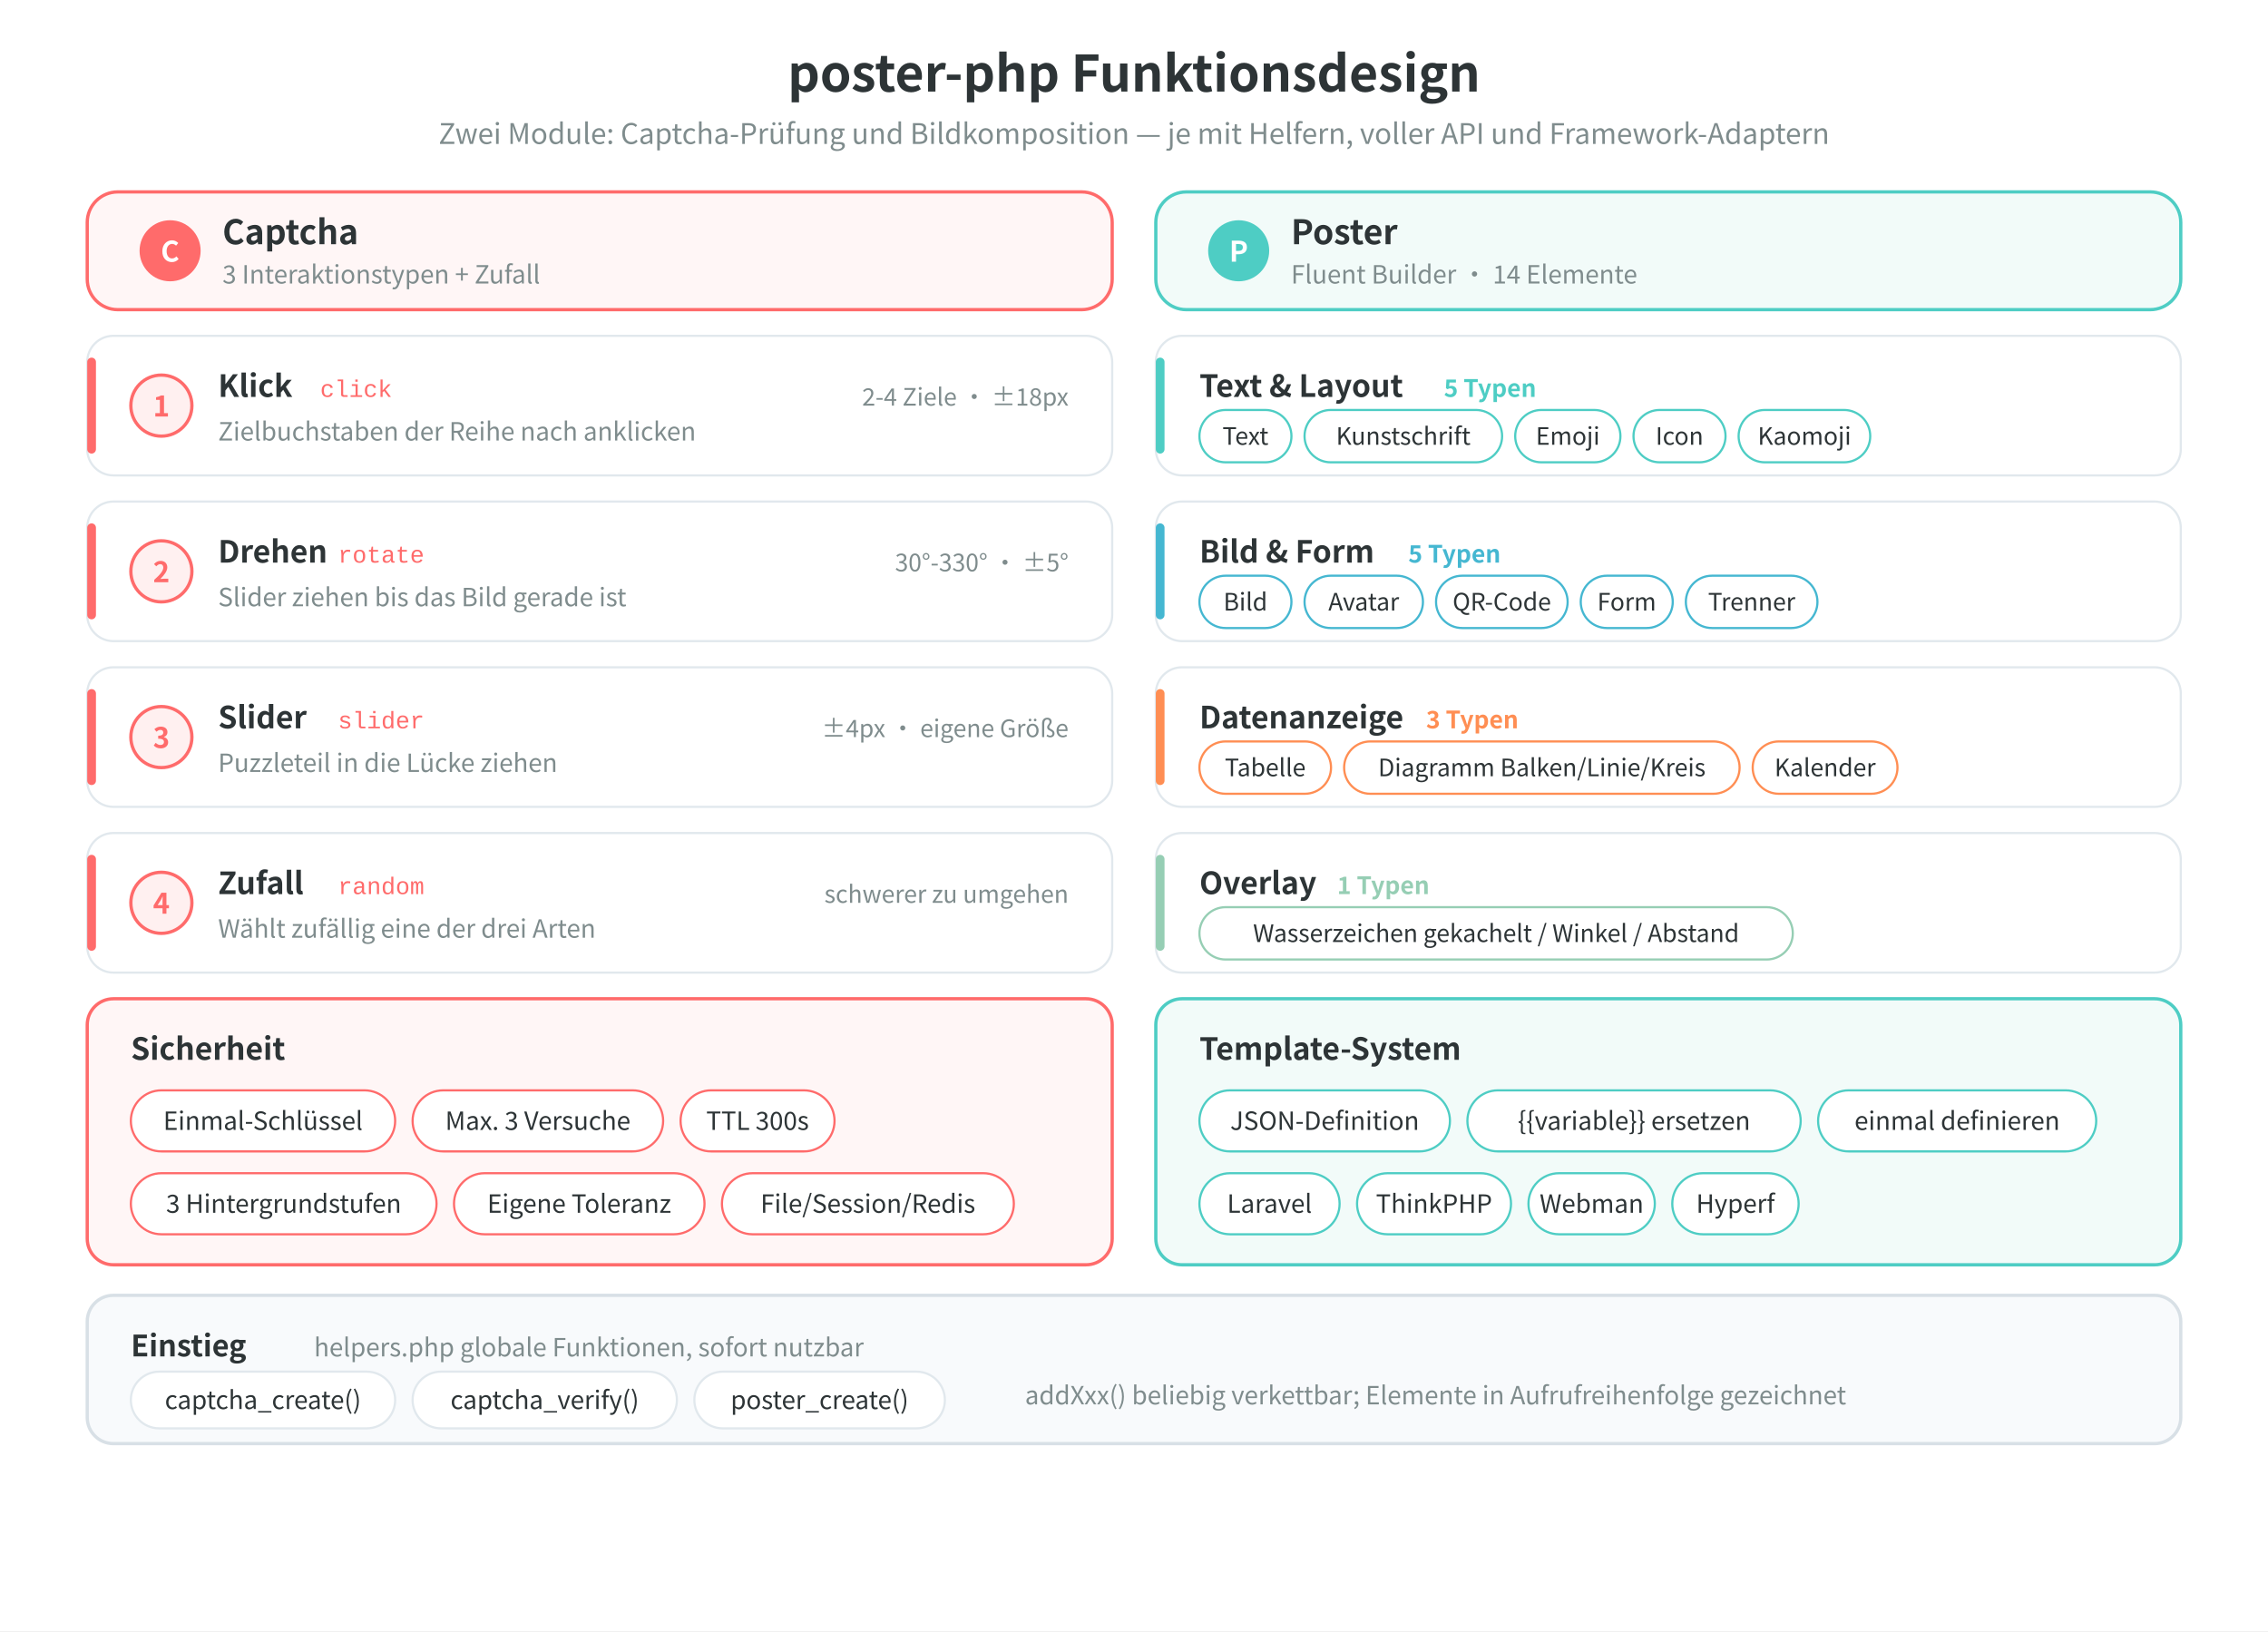
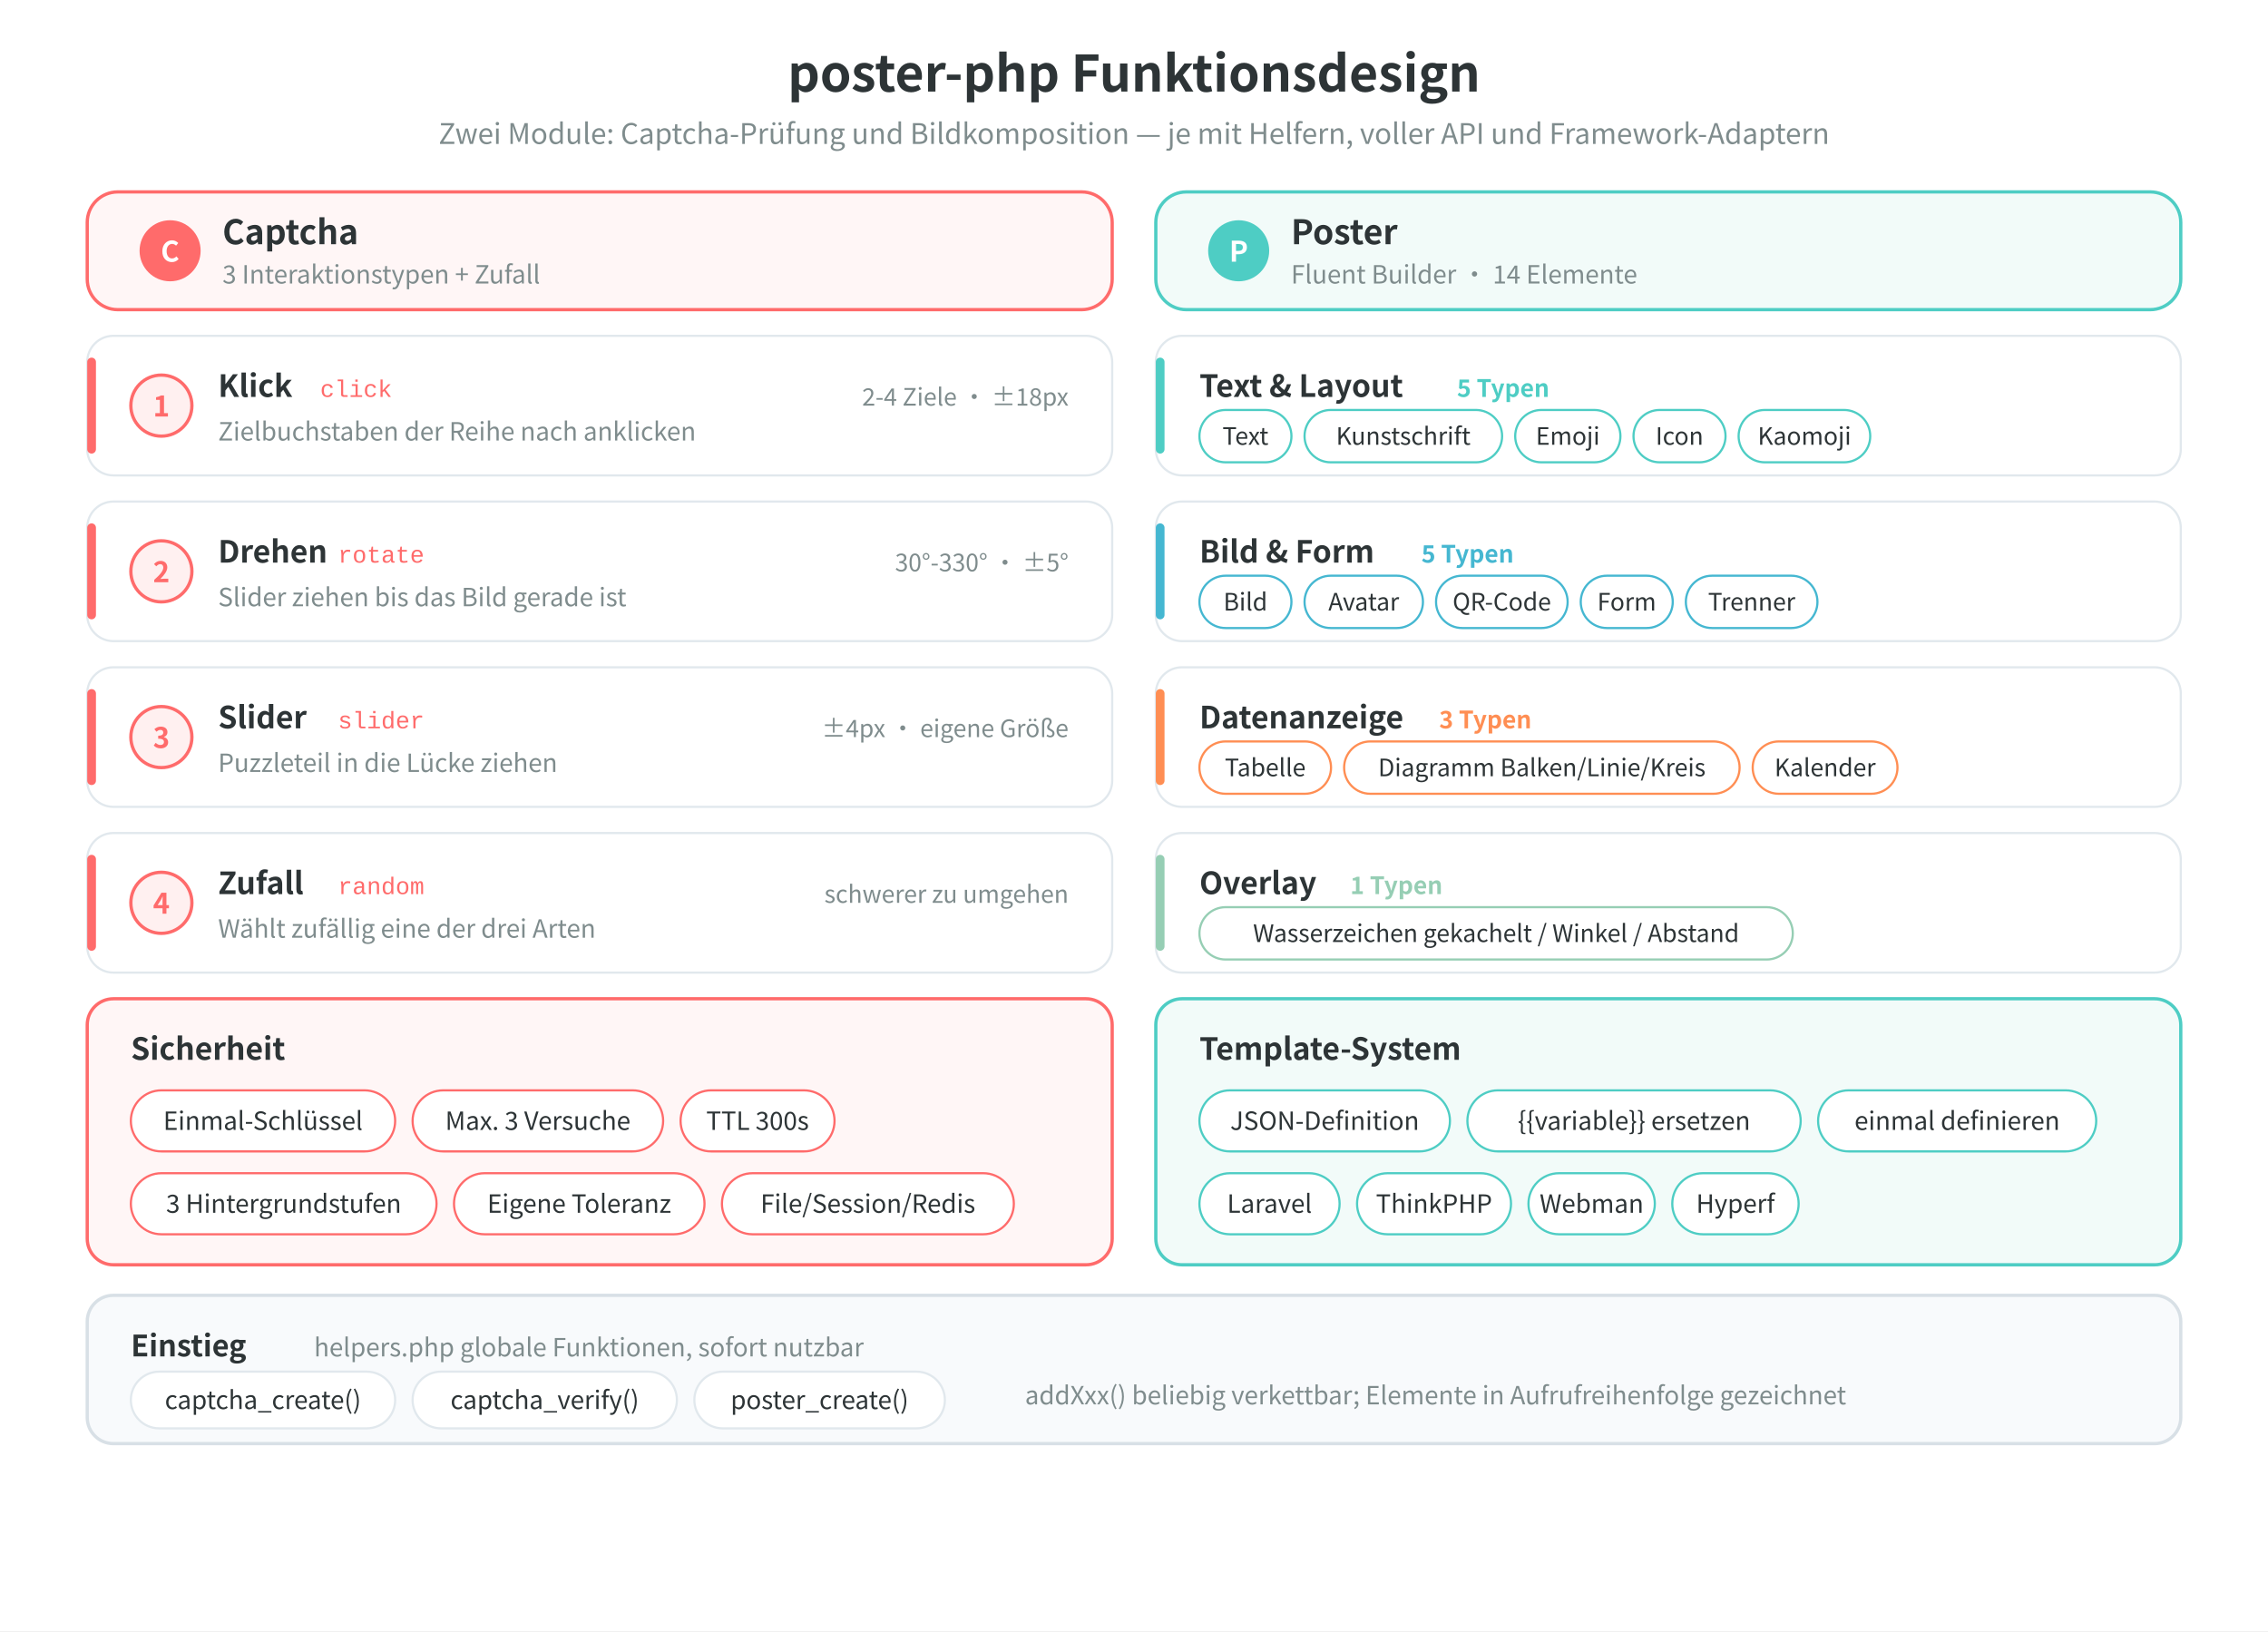
<svg xmlns="http://www.w3.org/2000/svg" viewBox="0 0 1040 748" width="1040" height="748" font-family="-apple-system,BlinkMacSystemFont,'Segoe UI','PingFang SC','Hiragino Sans GB','Microsoft YaHei','Noto Sans CJK SC',sans-serif" role="img" aria-label="poster-php Funktionsdesign">
  <defs>
    <marker id="arrow" viewBox="0 0 10 10" refX="9" refY="5" markerWidth="6" markerHeight="6" orient="auto">
      <path d="M0 0L10 5L0 10Z" fill="#B2BEC3" />
    </marker>
  </defs>
  <rect width="1040" height="748" fill="#FFFFFF" />
  <text x="520" y="42" font-size="23" fill="#2D3436" font-weight="700" text-anchor="middle">poster-php Funktionsdesign</text>
  <text x="520" y="66" font-size="13" fill="#7F8C8D" text-anchor="middle">Zwei Module: Captcha-Prüfung und Bildkomposition — je mit Helfern, voller API und Framework-Adaptern</text>
  <rect x="40" y="88" width="470" height="54" rx="14" fill="#FFF6F6" stroke="#FF6B6B" stroke-width="1.5" />
  <circle cx="78" cy="115" r="14" fill="#FF6B6B" />
  <text x="78" y="120" font-size="13" fill="#FFFFFF" font-weight="700" text-anchor="middle">C</text>
  <text x="102" y="112" font-size="15.5" fill="#2D3436" font-weight="700">Captcha</text>
  <text x="102" y="130" font-size="11.5" fill="#7F8C8D">3 Interaktionstypen + Zufall</text>
  <rect x="530" y="88" width="470" height="54" rx="14" fill="#F2FBF9" stroke="#4ECDC4" stroke-width="1.5" />
  <circle cx="568" cy="115" r="14" fill="#4ECDC4" />
  <text x="568" y="120" font-size="13" fill="#FFFFFF" font-weight="700" text-anchor="middle">P</text>
  <text x="592" y="112" font-size="15.5" fill="#2D3436" font-weight="700">Poster</text>
  <text x="592" y="130" font-size="11.5" fill="#7F8C8D">Fluent Builder · 14 Elemente</text>
  <rect x="40" y="154" width="470" height="64" rx="12" fill="#FFFFFF" stroke="#E1E8ED" stroke-width="1" />
  <rect x="40" y="164" width="4" height="44" rx="2" fill="#FF6B6B" />
  <circle cx="74" cy="186" r="14" fill="#FFF0F0" stroke="#FF6B6B" stroke-width="1.5" />
  <text x="74" y="191" font-size="13" fill="#FF6B6B" font-weight="700" text-anchor="middle">1</text>
  <text x="100" y="182" font-size="14" fill="#2D3436" font-weight="600">Klick</text>
  <text x="146.81" y="182" font-size="11" fill="#FF6B6B" font-family="'SFMono-Regular',Consolas,'Liberation Mono',Menlo,monospace">click</text>
  <text x="100" y="202" font-size="11.5" fill="#7F8C8D">Zielbuchstaben der Reihe nach anklicken</text>
  <text x="490" y="186" font-size="11" fill="#7F8C8D" text-anchor="end">2-4 Ziele · ±18px</text>
  <rect x="40" y="230" width="470" height="64" rx="12" fill="#FFFFFF" stroke="#E1E8ED" stroke-width="1" />
  <rect x="40" y="240" width="4" height="44" rx="2" fill="#FF6B6B" />
  <circle cx="74" cy="262" r="14" fill="#FFF0F0" stroke="#FF6B6B" stroke-width="1.5" />
  <text x="74" y="267" font-size="13" fill="#FF6B6B" font-weight="700" text-anchor="middle">2</text>
  <text x="100" y="258" font-size="14" fill="#2D3436" font-weight="600">Drehen</text>
  <text x="154.97" y="258" font-size="11" fill="#FF6B6B" font-family="'SFMono-Regular',Consolas,'Liberation Mono',Menlo,monospace">rotate</text>
  <text x="100" y="278" font-size="11.5" fill="#7F8C8D">Slider ziehen bis das Bild gerade ist</text>
  <text x="490" y="262" font-size="11" fill="#7F8C8D" text-anchor="end">30°-330° · ±5°</text>
  <rect x="40" y="306" width="470" height="64" rx="12" fill="#FFFFFF" stroke="#E1E8ED" stroke-width="1" />
  <rect x="40" y="316" width="4" height="44" rx="2" fill="#FF6B6B" />
  <circle cx="74" cy="338" r="14" fill="#FFF0F0" stroke="#FF6B6B" stroke-width="1.5" />
  <text x="74" y="343" font-size="13" fill="#FF6B6B" font-weight="700" text-anchor="middle">3</text>
  <text x="100" y="334" font-size="14" fill="#2D3436" font-weight="600">Slider</text>
  <text x="154.97" y="334" font-size="11" fill="#FF6B6B" font-family="'SFMono-Regular',Consolas,'Liberation Mono',Menlo,monospace">slider</text>
  <text x="100" y="354" font-size="11.5" fill="#7F8C8D">Puzzleteil in die Lücke ziehen</text>
  <text x="490" y="338" font-size="11" fill="#7F8C8D" text-anchor="end">±4px · eigene Größe</text>
  <rect x="40" y="382" width="470" height="64" rx="12" fill="#FFFFFF" stroke="#E1E8ED" stroke-width="1" />
  <rect x="40" y="392" width="4" height="44" rx="2" fill="#FF6B6B" />
  <circle cx="74" cy="414" r="14" fill="#FFF0F0" stroke="#FF6B6B" stroke-width="1.5" />
  <text x="74" y="419" font-size="13" fill="#FF6B6B" font-weight="700" text-anchor="middle">4</text>
  <text x="100" y="410" font-size="14" fill="#2D3436" font-weight="600">Zufall</text>
  <text x="154.97" y="410" font-size="11" fill="#FF6B6B" font-family="'SFMono-Regular',Consolas,'Liberation Mono',Menlo,monospace">random</text>
  <text x="100" y="430" font-size="11.5" fill="#7F8C8D">Wählt zufällig eine der drei Arten</text>
  <text x="490" y="414" font-size="11" fill="#7F8C8D" text-anchor="end">schwerer zu umgehen</text>
  <rect x="40" y="458" width="470" height="122" rx="12" fill="#FFF6F6" stroke="#FF6B6B" stroke-width="1.5" />
  <text x="60" y="486" font-size="14" fill="#2D3436" font-weight="700">Sicherheit</text>
  <rect x="60" y="500" width="121.2" height="28" rx="14" fill="#FFFFFF" stroke="#FF6B6B" stroke-width="1" />
  <text x="120.6" y="518.14" font-size="11.5" fill="#2D3436" text-anchor="middle">Einmal-Schlüssel</text>
  <rect x="189.2" y="500" width="114.88" height="28" rx="14" fill="#FFFFFF" stroke="#FF6B6B" stroke-width="1" />
  <text x="246.64" y="518.14" font-size="11.5" fill="#2D3436" text-anchor="middle">Max. 3 Versuche</text>
  <rect x="312.08" y="500" width="70.6" height="28" rx="14" fill="#FFFFFF" stroke="#FF6B6B" stroke-width="1" />
  <text x="347.38" y="518.14" font-size="11.5" fill="#2D3436" text-anchor="middle">TTL 300s</text>
  <rect x="60" y="538" width="140.18" height="28" rx="14" fill="#FFFFFF" stroke="#FF6B6B" stroke-width="1" />
  <text x="130.09" y="556.14" font-size="11.5" fill="#2D3436" text-anchor="middle">3 Hintergrundstufen</text>
  <rect x="208.18" y="538" width="114.88" height="28" rx="14" fill="#FFFFFF" stroke="#FF6B6B" stroke-width="1" />
  <text x="265.61" y="556.14" font-size="11.5" fill="#2D3436" text-anchor="middle">Eigene Toleranz</text>
  <rect x="331.05" y="538" width="133.85" height="28" rx="14" fill="#FFFFFF" stroke="#FF6B6B" stroke-width="1" />
  <text x="397.98" y="556.14" font-size="11.5" fill="#2D3436" text-anchor="middle">File/Session/Redis</text>
  <rect x="530" y="154" width="470" height="64" rx="12" fill="#FFFFFF" stroke="#E1E8ED" stroke-width="1" />
  <rect x="530" y="164" width="4" height="44" rx="2" fill="#4ECDC4" />
  <text x="550" y="182" font-size="14" fill="#2D3436" font-weight="600">Text &amp; Layout</text>
-   <text x="662.11" y="182" font-size="11" fill="#4ECDC4" font-weight="700">5 Typen</text>
+   <text x="668.11" y="182" font-size="11" fill="#4ECDC4" font-weight="700">5 Typen</text>
  <rect x="550" y="188" width="42.2" height="24" rx="12" fill="#FFFFFF" stroke="#4ECDC4" stroke-width="1" />
  <text x="571.1" y="203.96" font-size="11" fill="#2D3436" text-anchor="middle">Text</text>
  <rect x="598.2" y="188" width="90.6" height="24" rx="12" fill="#FFFFFF" stroke="#4ECDC4" stroke-width="1" />
  <text x="643.5" y="203.96" font-size="11" fill="#2D3436" text-anchor="middle">Kunstschrift</text>
  <rect x="694.8" y="188" width="48.25" height="24" rx="12" fill="#FFFFFF" stroke="#4ECDC4" stroke-width="1" />
  <text x="718.93" y="203.96" font-size="11" fill="#2D3436" text-anchor="middle">Emoji</text>
  <rect x="749.05" y="188" width="42.2" height="24" rx="12" fill="#FFFFFF" stroke="#4ECDC4" stroke-width="1" />
  <text x="770.15" y="203.96" font-size="11" fill="#2D3436" text-anchor="middle">Icon</text>
  <rect x="797.25" y="188" width="60.35" height="24" rx="12" fill="#FFFFFF" stroke="#4ECDC4" stroke-width="1" />
  <text x="827.43" y="203.96" font-size="11" fill="#2D3436" text-anchor="middle">Kaomoji</text>
  <rect x="530" y="230" width="470" height="64" rx="12" fill="#FFFFFF" stroke="#E1E8ED" stroke-width="1" />
  <rect x="530" y="240" width="4" height="44" rx="2" fill="#45B7D1" />
  <text x="550" y="258" font-size="14" fill="#2D3436" font-weight="600">Bild &amp; Form</text>
-   <text x="645.78" y="258" font-size="11" fill="#45B7D1" font-weight="700">5 Typen</text>
+   <text x="651.78" y="258" font-size="11" fill="#45B7D1" font-weight="700">5 Typen</text>
  <rect x="550" y="264" width="42.2" height="24" rx="12" fill="#FFFFFF" stroke="#45B7D1" stroke-width="1" />
  <text x="571.1" y="279.96" font-size="11" fill="#2D3436" text-anchor="middle">Bild</text>
  <rect x="598.2" y="264" width="54.3" height="24" rx="12" fill="#FFFFFF" stroke="#45B7D1" stroke-width="1" />
  <text x="625.35" y="279.96" font-size="11" fill="#2D3436" text-anchor="middle">Avatar</text>
  <rect x="658.5" y="264" width="60.35" height="24" rx="12" fill="#FFFFFF" stroke="#45B7D1" stroke-width="1" />
  <text x="688.68" y="279.96" font-size="11" fill="#2D3436" text-anchor="middle">QR-Code</text>
  <rect x="724.85" y="264" width="42.2" height="24" rx="12" fill="#FFFFFF" stroke="#45B7D1" stroke-width="1" />
  <text x="745.95" y="279.96" font-size="11" fill="#2D3436" text-anchor="middle">Form</text>
  <rect x="773.05" y="264" width="60.35" height="24" rx="12" fill="#FFFFFF" stroke="#45B7D1" stroke-width="1" />
  <text x="803.23" y="279.96" font-size="11" fill="#2D3436" text-anchor="middle">Trenner</text>
  <rect x="530" y="306" width="470" height="64" rx="12" fill="#FFFFFF" stroke="#E1E8ED" stroke-width="1" />
  <rect x="530" y="316" width="4" height="44" rx="2" fill="#FF8E53" />
  <text x="550" y="334" font-size="14" fill="#2D3436" font-weight="600">Datenanzeige</text>
-   <text x="653.94" y="334" font-size="11" fill="#FF8E53" font-weight="700">3 Typen</text>
+   <text x="659.94" y="334" font-size="11" fill="#FF8E53" font-weight="700">3 Typen</text>
  <rect x="550" y="340" width="60.35" height="24" rx="12" fill="#FFFFFF" stroke="#FF8E53" stroke-width="1" />
  <text x="580.18" y="355.96" font-size="11" fill="#2D3436" text-anchor="middle">Tabelle</text>
  <rect x="616.35" y="340" width="181.35" height="24" rx="12" fill="#FFFFFF" stroke="#FF8E53" stroke-width="1" />
  <text x="707.03" y="355.96" font-size="11" fill="#2D3436" text-anchor="middle">Diagramm Balken/Linie/Kreis</text>
  <rect x="803.7" y="340" width="66.4" height="24" rx="12" fill="#FFFFFF" stroke="#FF8E53" stroke-width="1" />
  <text x="836.9" y="355.96" font-size="11" fill="#2D3436" text-anchor="middle">Kalender</text>
  <rect x="530" y="382" width="470" height="64" rx="12" fill="#FFFFFF" stroke="#E1E8ED" stroke-width="1" />
  <rect x="530" y="392" width="4" height="44" rx="2" fill="#96CEB4" />
  <text x="550" y="410" font-size="14" fill="#2D3436" font-weight="600">Overlay</text>
-   <text x="613.13" y="410" font-size="11" fill="#96CEB4" font-weight="700">1 Typen</text>
+   <text x="619.13" y="410" font-size="11" fill="#96CEB4" font-weight="700">1 Typen</text>
  <rect x="550" y="416" width="272.1" height="24" rx="12" fill="#FFFFFF" stroke="#96CEB4" stroke-width="1" />
  <text x="686.05" y="431.96" font-size="11" fill="#2D3436" text-anchor="middle">Wasserzeichen gekachelt / Winkel / Abstand</text>
  <rect x="530" y="458" width="470" height="122" rx="12" fill="#F2FBF9" stroke="#4ECDC4" stroke-width="1.5" />
  <text x="550" y="486" font-size="14" fill="#2D3436" font-weight="700">Template-System</text>
  <rect x="550" y="500" width="114.88" height="28" rx="14" fill="#FFFFFF" stroke="#4ECDC4" stroke-width="1" />
  <text x="607.44" y="518.14" font-size="11.5" fill="#2D3436" text-anchor="middle">JSON-Definition</text>
  <rect x="672.88" y="500" width="152.83" height="28" rx="14" fill="#FFFFFF" stroke="#4ECDC4" stroke-width="1" />
  <text x="749.29" y="518.14" font-size="11.5" fill="#2D3436" text-anchor="middle">{{variable}} ersetzen</text>
  <rect x="833.7" y="500" width="127.53" height="28" rx="14" fill="#FFFFFF" stroke="#4ECDC4" stroke-width="1" />
  <text x="897.46" y="518.14" font-size="11.5" fill="#2D3436" text-anchor="middle">einmal definieren</text>
  <rect x="550" y="538" width="64.28" height="28" rx="14" fill="#FFFFFF" stroke="#4ECDC4" stroke-width="1" />
  <text x="582.14" y="556.14" font-size="11.5" fill="#2D3436" text-anchor="middle">Laravel</text>
  <rect x="622.28" y="538" width="70.6" height="28" rx="14" fill="#FFFFFF" stroke="#4ECDC4" stroke-width="1" />
  <text x="657.58" y="556.14" font-size="11.5" fill="#2D3436" text-anchor="middle">ThinkPHP</text>
  <rect x="700.88" y="538" width="57.95" height="28" rx="14" fill="#FFFFFF" stroke="#4ECDC4" stroke-width="1" />
  <text x="729.85" y="556.14" font-size="11.5" fill="#2D3436" text-anchor="middle">Webman</text>
  <rect x="766.83" y="538" width="57.95" height="28" rx="14" fill="#FFFFFF" stroke="#4ECDC4" stroke-width="1" />
  <text x="795.8" y="556.14" font-size="11.5" fill="#2D3436" text-anchor="middle">Hyperf</text>
  <rect x="40" y="594" width="960" height="68" rx="12" fill="#F8FAFC" stroke="#D8E0E6" stroke-width="1.5" />
  <text x="60" y="622" font-size="13.5" fill="#2D3436" font-weight="700">Einstieg</text>
  <text x="144" y="622" font-size="11.5" fill="#7F8C8D">helpers.php globale Funktionen, sofort nutzbar</text>
  <rect x="60" y="629" width="121.2" height="26" rx="13" fill="#FFFFFF" stroke="#E1E8ED" stroke-width="1" />
  <text x="120.6" y="646.14" font-size="11.5" fill="#2D3436" text-anchor="middle">captcha_create()</text>
  <rect x="189.2" y="629" width="121.2" height="26" rx="13" fill="#FFFFFF" stroke="#E1E8ED" stroke-width="1" />
  <text x="249.8" y="646.14" font-size="11.5" fill="#2D3436" text-anchor="middle">captcha_verify()</text>
  <rect x="318.4" y="629" width="114.88" height="26" rx="13" fill="#FFFFFF" stroke="#E1E8ED" stroke-width="1" />
  <text x="375.84" y="646.14" font-size="11.5" fill="#2D3436" text-anchor="middle">poster_create()</text>
  <text x="470" y="644" font-size="11.5" fill="#7F8C8D">addXxx() beliebig verkettbar; Elemente in Aufrufreihenfolge gezeichnet</text>
</svg>
